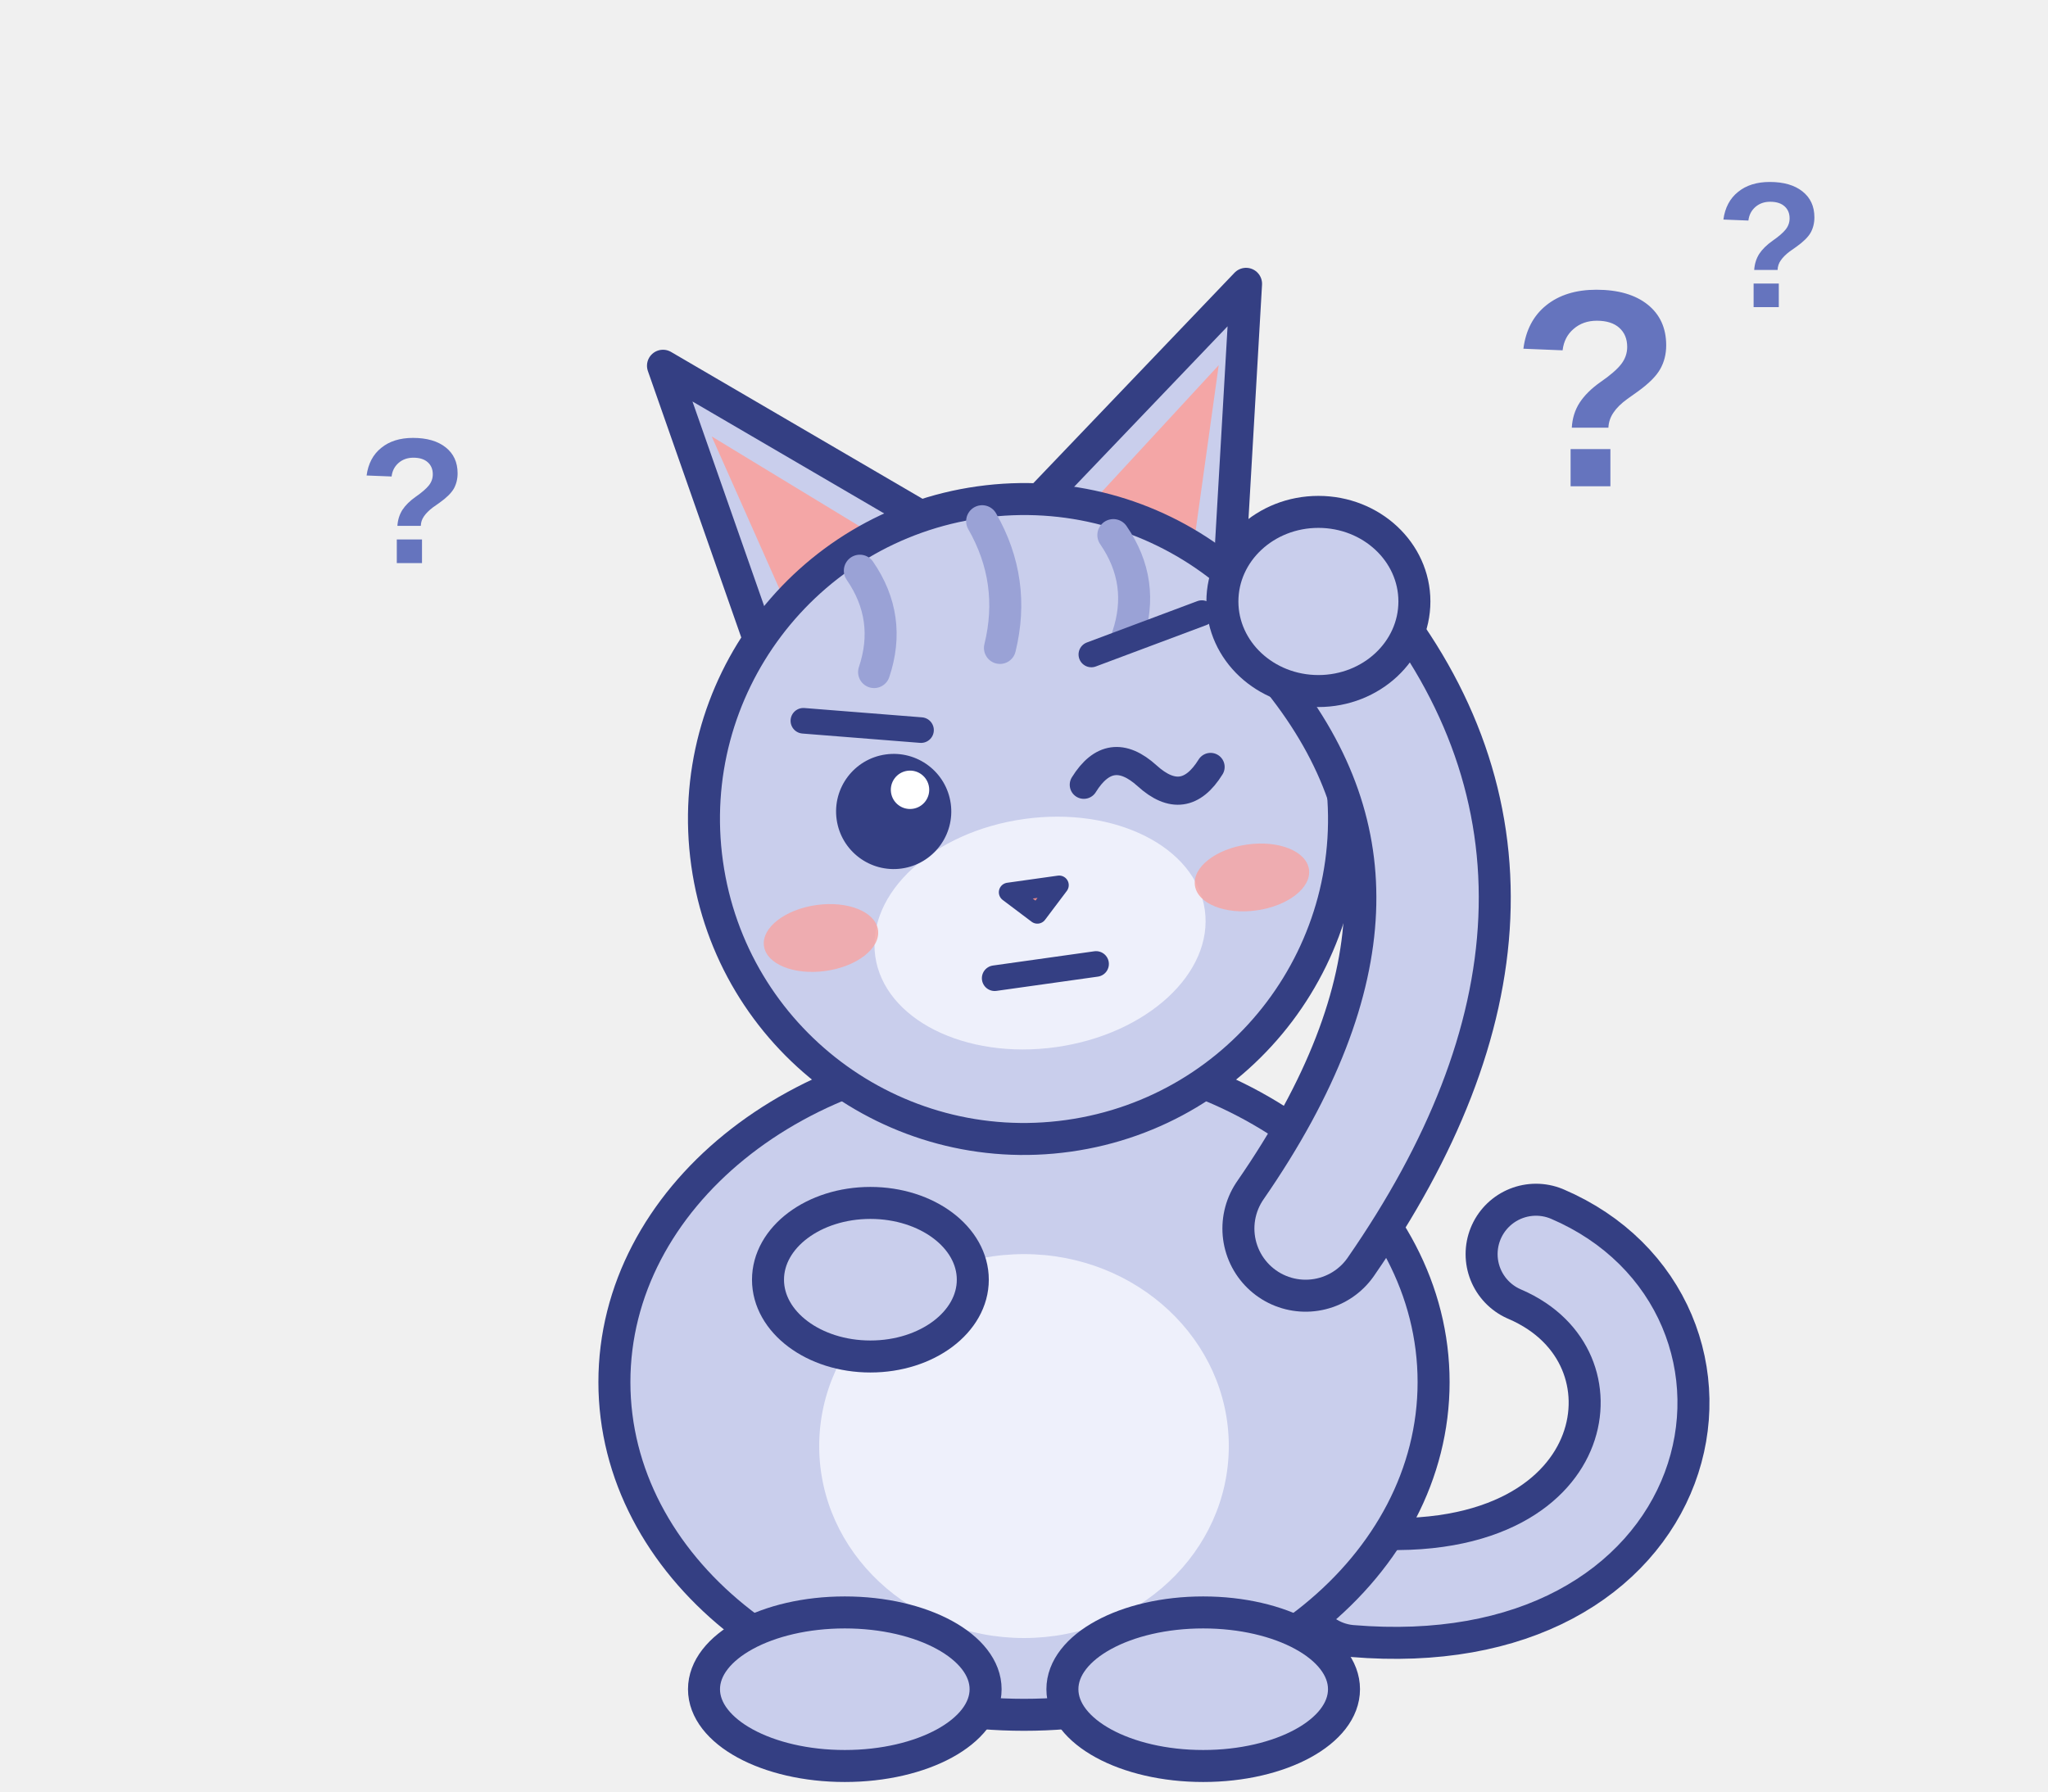
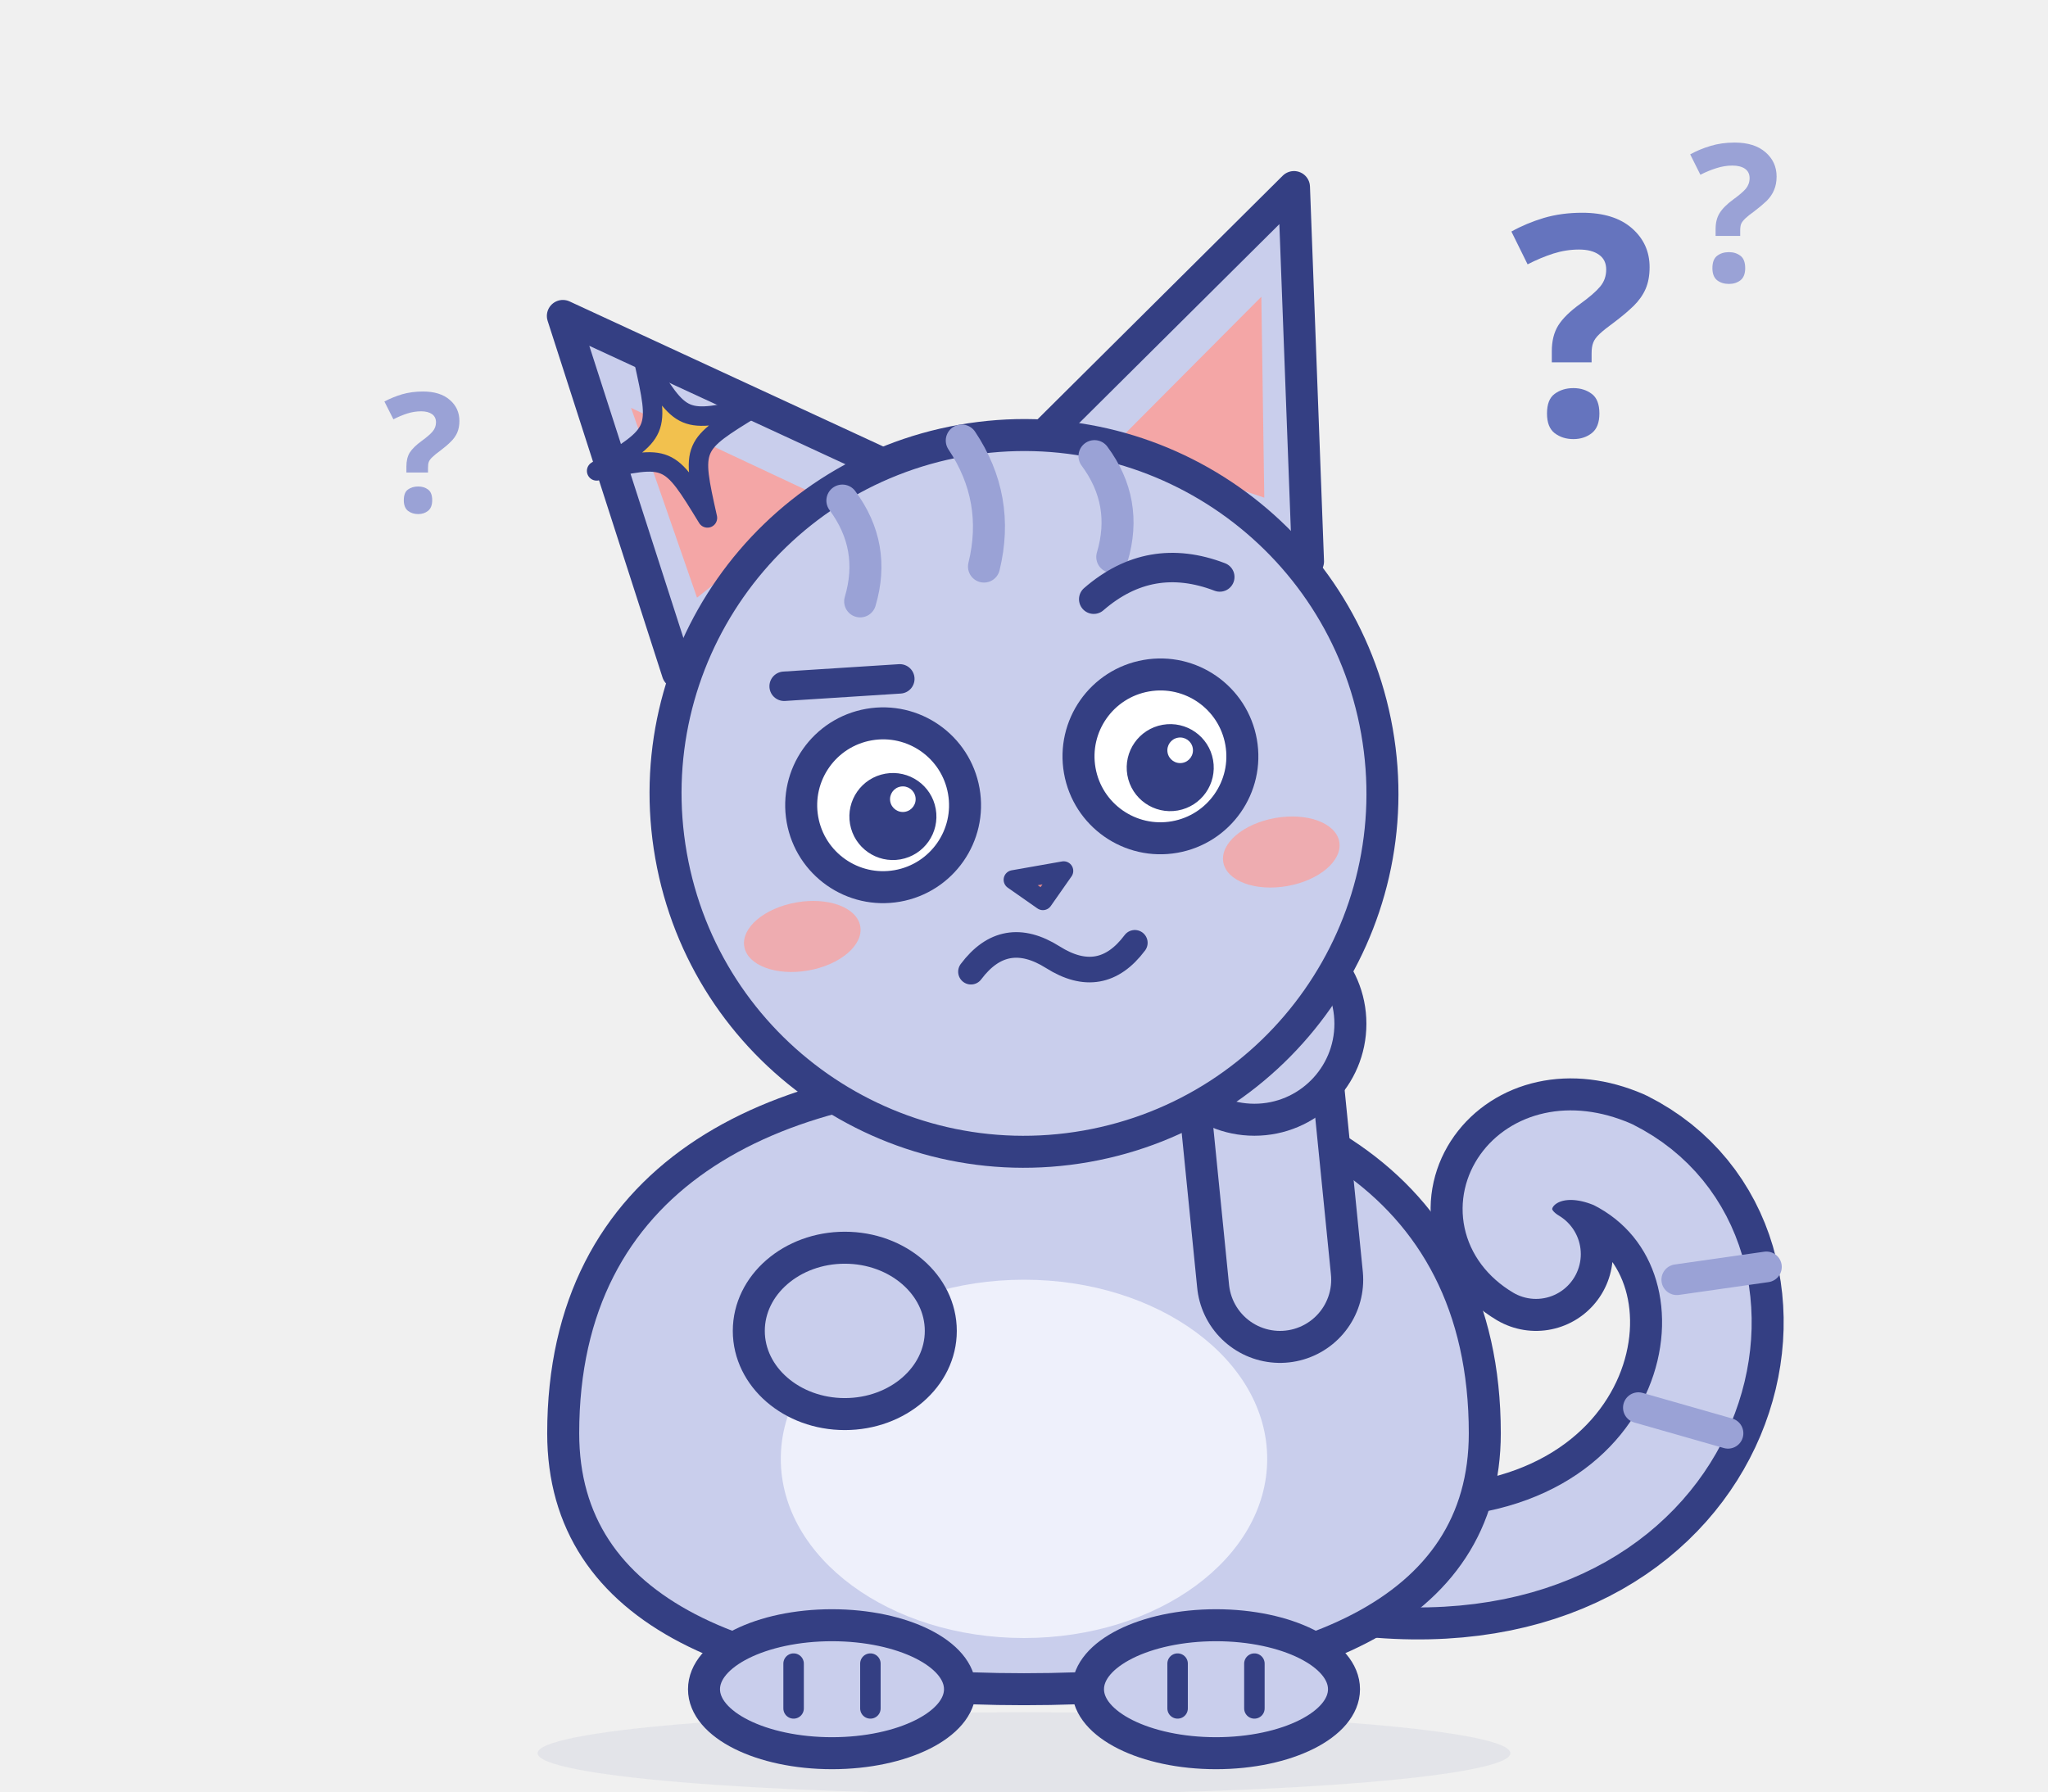
- <svg xmlns="http://www.w3.org/2000/svg" viewBox="0 0 160 140" role="img" aria-label="A blue puzzled cat scratching its head">
+ <svg xmlns="http://www.w3.org/2000/svg" viewBox="0 0 160 140" role="img" aria-label="The blue cat tilting her head, confused">
+   <ellipse cx="80" cy="137" rx="38" ry="3.2" fill="#343F83" opacity=".07" stroke="none" />
  <g stroke="#343F83" stroke-width="2.5" stroke-linecap="round" stroke-linejoin="round">
-     <path d="M106 124C130 126 134 104 120 98" fill="none" stroke-width="11" />
-     <path d="M106 124C130 126 134 104 120 98" fill="none" stroke="#C9CEEC" stroke-width="6" />
-     <ellipse cx="80" cy="108" rx="32" ry="26" fill="#C9CEEC" />
-     <ellipse cx="80" cy="113" rx="16" ry="15" fill="#EEF0FB" stroke="none" />
-     <ellipse cx="66" cy="132" rx="11" ry="6" fill="#C9CEEC" />
-     <ellipse cx="94" cy="132" rx="11" ry="6" fill="#C9CEEC" />
-     <g transform="rotate(-8 80 64)">
-       <path d="M62 50L57 25L76 40Z" fill="#C9CEEC" />
-       <path d="M84 40L103 25L98 50Z" fill="#C9CEEC" />
-       <path d="M64 45L60 31L71 40Z" fill="#F4A6A6" stroke="none" />
-       <path d="M89 40L100 31L96 45Z" fill="#F4A6A6" stroke="none" />
-       <circle cx="80" cy="64" r="25" fill="#C9CEEC" />
-       <path d="M70 43q2 4 0 8M80 40.5q2 5 0 10M90 43q2 4 0 8" fill="none" stroke="#9AA2D6" stroke-width="2.5" />
-       <ellipse cx="80" cy="73" rx="13" ry="9" fill="#EEF0FB" stroke="none" />
-       <circle cx="70" cy="62" r="4.5" fill="#343F83" stroke="none" />
-       <path d="M85 62q2.5-3 5 0t5 0" fill="none" stroke-width="2.2" />
-       <path d="M64 54l9 2M87 52l9-2" fill="none" stroke-width="2" />
-       <path d="M78 69.5l2 2 2-2z" fill="#E58A8A" stroke-width="1.5" />
-       <path d="M76 76h8" fill="none" stroke-width="2" />
+     <path d="M108 122C134 124 140 98 126 91C119 88 115 95 120 98" fill="none" stroke-width="12" />
+     <path d="M108 122C134 124 140 98 126 91C119 88 115 95 120 98" fill="none" stroke="#C9CEEC" stroke-width="7" />
+     <path d="M128 110l7 2M131 100l7-1" fill="none" stroke="#9AA2D6" stroke-width="2.4" />
+     <path d="M44 112C44 92 60 84 80 84S116 92 116 112C116 126 102 132 80 132S44 126 44 112Z" fill="#C9CEEC" />
+     <ellipse cx="80" cy="114" rx="19" ry="14" fill="#EEF0FB" stroke="none" />
+     <ellipse cx="65" cy="132" rx="10" ry="5" fill="#C9CEEC" />
+     <ellipse cx="95" cy="132" rx="10" ry="5" fill="#C9CEEC" />
+     <path d="M62 130v3.5M68 130v3.5M92 130v3.5M98 130v3.5" stroke-width="1.6" />
+     <ellipse cx="66" cy="104" rx="7.5" ry="6.5" transform="rotate(0 66 104)" fill="#C9CEEC" />
+     <path d="M100 100L98 80" fill="none" stroke-width="13" />
+     <path d="M100 100L98 80" fill="none" stroke="#C9CEEC" stroke-width="8" />
+     <ellipse cx="98" cy="80" rx="7.5" ry="7.5" transform="rotate(0 98 80)" fill="#C9CEEC" />
+     <g transform="rotate(-10 80 62)">
+       <path d="M55 48L51 19L74 35Z" fill="#C9CEEC" />
+       <path d="M86 35L109 19L105 48Z" fill="#C9CEEC" />
+       <path d="M57.5 42.5L55 27L68.5 36.5Z" fill="#F4A6A6" stroke="none" />
+       <path d="M91.5 36.5L105 27L102.5 42.5Z" fill="#F4A6A6" stroke="none" />
+       <circle cx="80" cy="62" r="28" fill="#C9CEEC" />
+       <path d="M70 37q2 4 0 8M80 34q2.2 5 0 10M90 37q2 4 0 8" fill="none" stroke="#9AA2D6" stroke-width="2.5" />
+       <ellipse cx="61" cy="70" rx="4.6" ry="2.7" fill="#F4A6A6" opacity=".85" stroke="none" />
+       <ellipse cx="99" cy="70" rx="4.6" ry="2.7" fill="#F4A6A6" opacity=".85" stroke="none" />
+       <circle cx="69" cy="61" r="6.4" fill="#fff" />
+       <circle cx="91" cy="61" r="6.4" fill="#fff" />
+       <circle cx="69.6" cy="62" r="3.4" fill="#343F83" stroke="none" />
+       <circle cx="91.6" cy="62" r="3.4" fill="#343F83" stroke="none" />
+       <circle cx="70.6" cy="60.8" r="1" fill="#fff" stroke="none" />
+       <circle cx="92.6" cy="60.8" r="1" fill="#fff" stroke="none" />
+       <path d="M63 50.5l9 1M88 48q5-3 10 0" fill="none" stroke-width="2.3" />
+       <path d="M78 68.5l2 2 2-2z" fill="#E58A8A" stroke-width="1.5" />
+       <path d="M73.5 75q3.2-3 6.5 0t6.5 0" fill="none" stroke-width="2" />
+       <path transform="translate(58 30) rotate(-12) scale(.95)" d="M0-7C1-1 1-1 7 0C1 1 1 1 0 7C-1 1-1 1-7 0C-1-1-1-1 0-7Z" fill="#F2C14E" stroke-width="1.6" />
    </g>
-     <ellipse cx="68" cy="100" rx="8" ry="6" fill="#C9CEEC" />
-     <path d="M102 96Q120 70 104 50" fill="none" stroke-width="13" />
-     <path d="M102 96Q120 70 104 50" fill="none" stroke="#C9CEEC" stroke-width="8" />
-     <ellipse cx="103" cy="47" rx="7.5" ry="7" fill="#C9CEEC" />
  </g>
-   <g transform="rotate(-8 80 64)">
-     <circle cx="71.5" cy="60.5" r="1.5" fill="#fff" />
-   </g>
-   <g transform="rotate(-8 80 64)">
-     <ellipse cx="63" cy="71" rx="4.5" ry="2.6" fill="#F4A6A6" opacity=".85" />
-     <ellipse cx="97" cy="71" rx="4.5" ry="2.6" fill="#F4A6A6" opacity=".85" />
-   </g>
-   <g fill="#6574BE" font-family="DM Sans, Arial, sans-serif" font-weight="800">
-     <text x="118" y="38" font-size="22">?</text>
-     <text x="134" y="24" font-size="14">?</text>
-     <text x="28" y="44" font-size="14">?</text>
-   </g>
+   <text x="118" y="34" font-family="DM Sans, sans-serif" font-weight="800" font-size="24" fill="#6574BE">?</text>
+   <text x="132" y="22" font-family="DM Sans, sans-serif" font-weight="800" font-size="15" fill="#9AA2D6">?</text>
+   <text x="30" y="40" font-family="DM Sans, sans-serif" font-weight="800" font-size="13" fill="#9AA2D6">?</text>
</svg>
